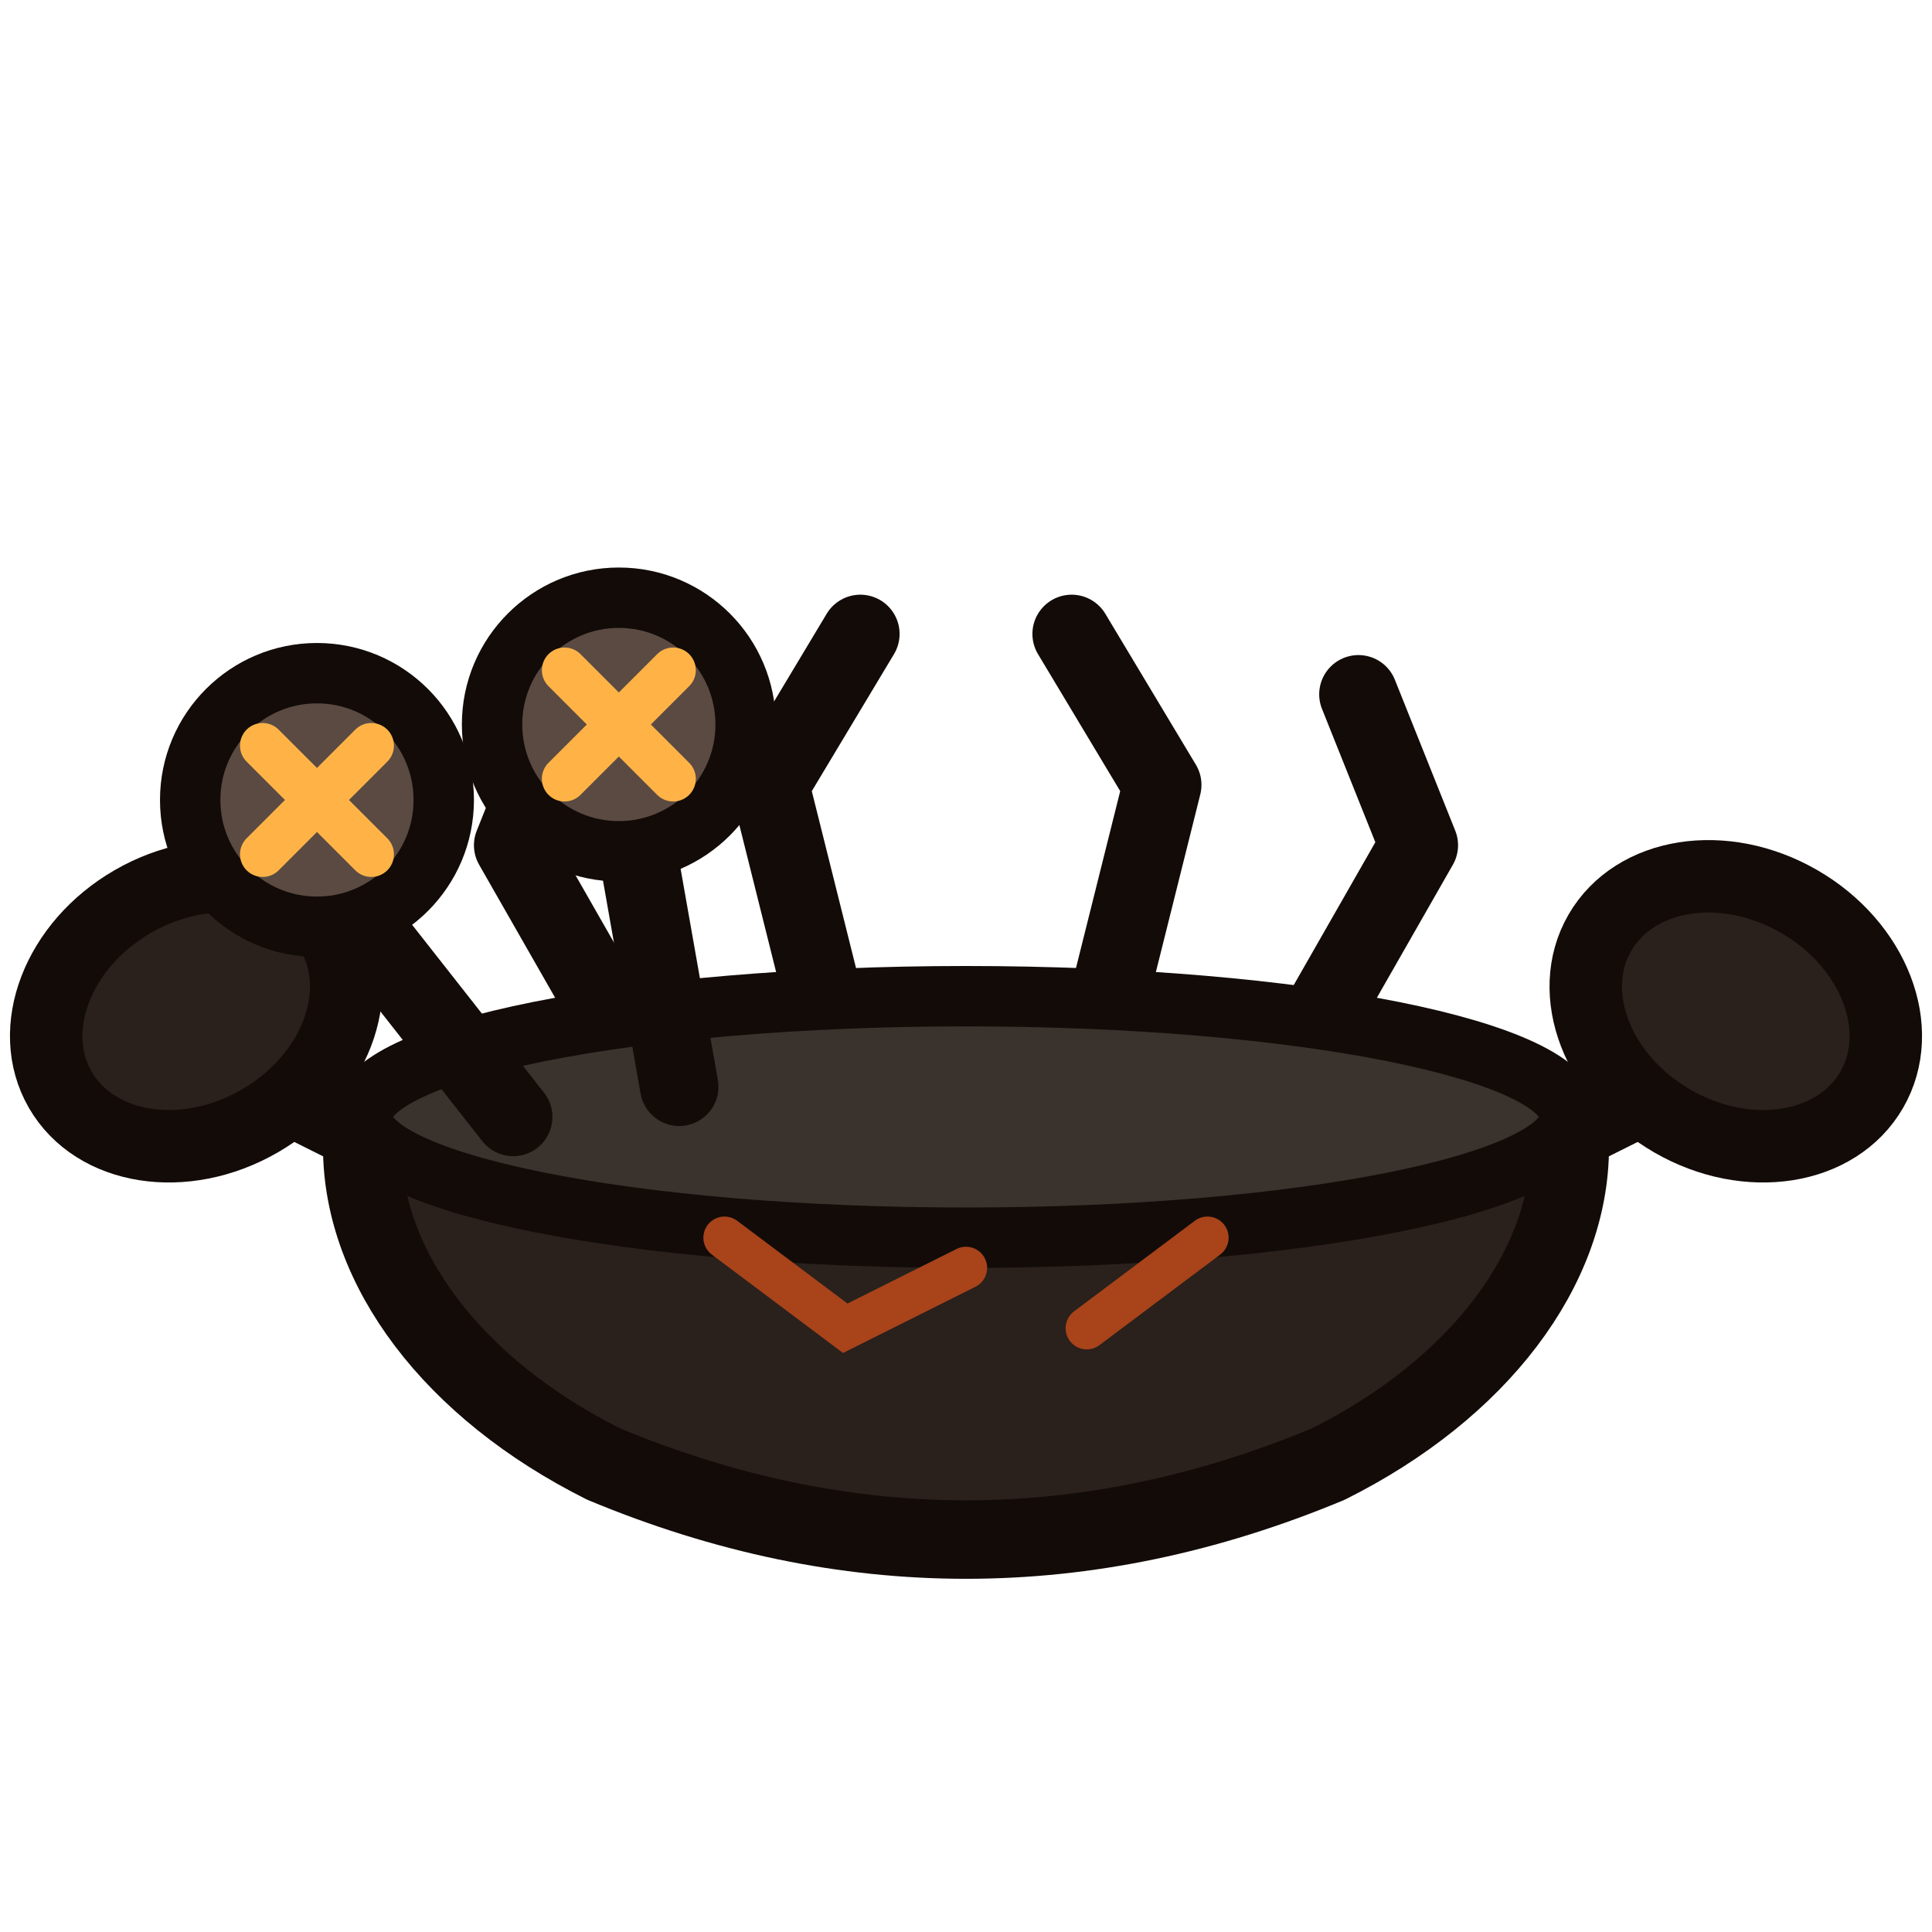
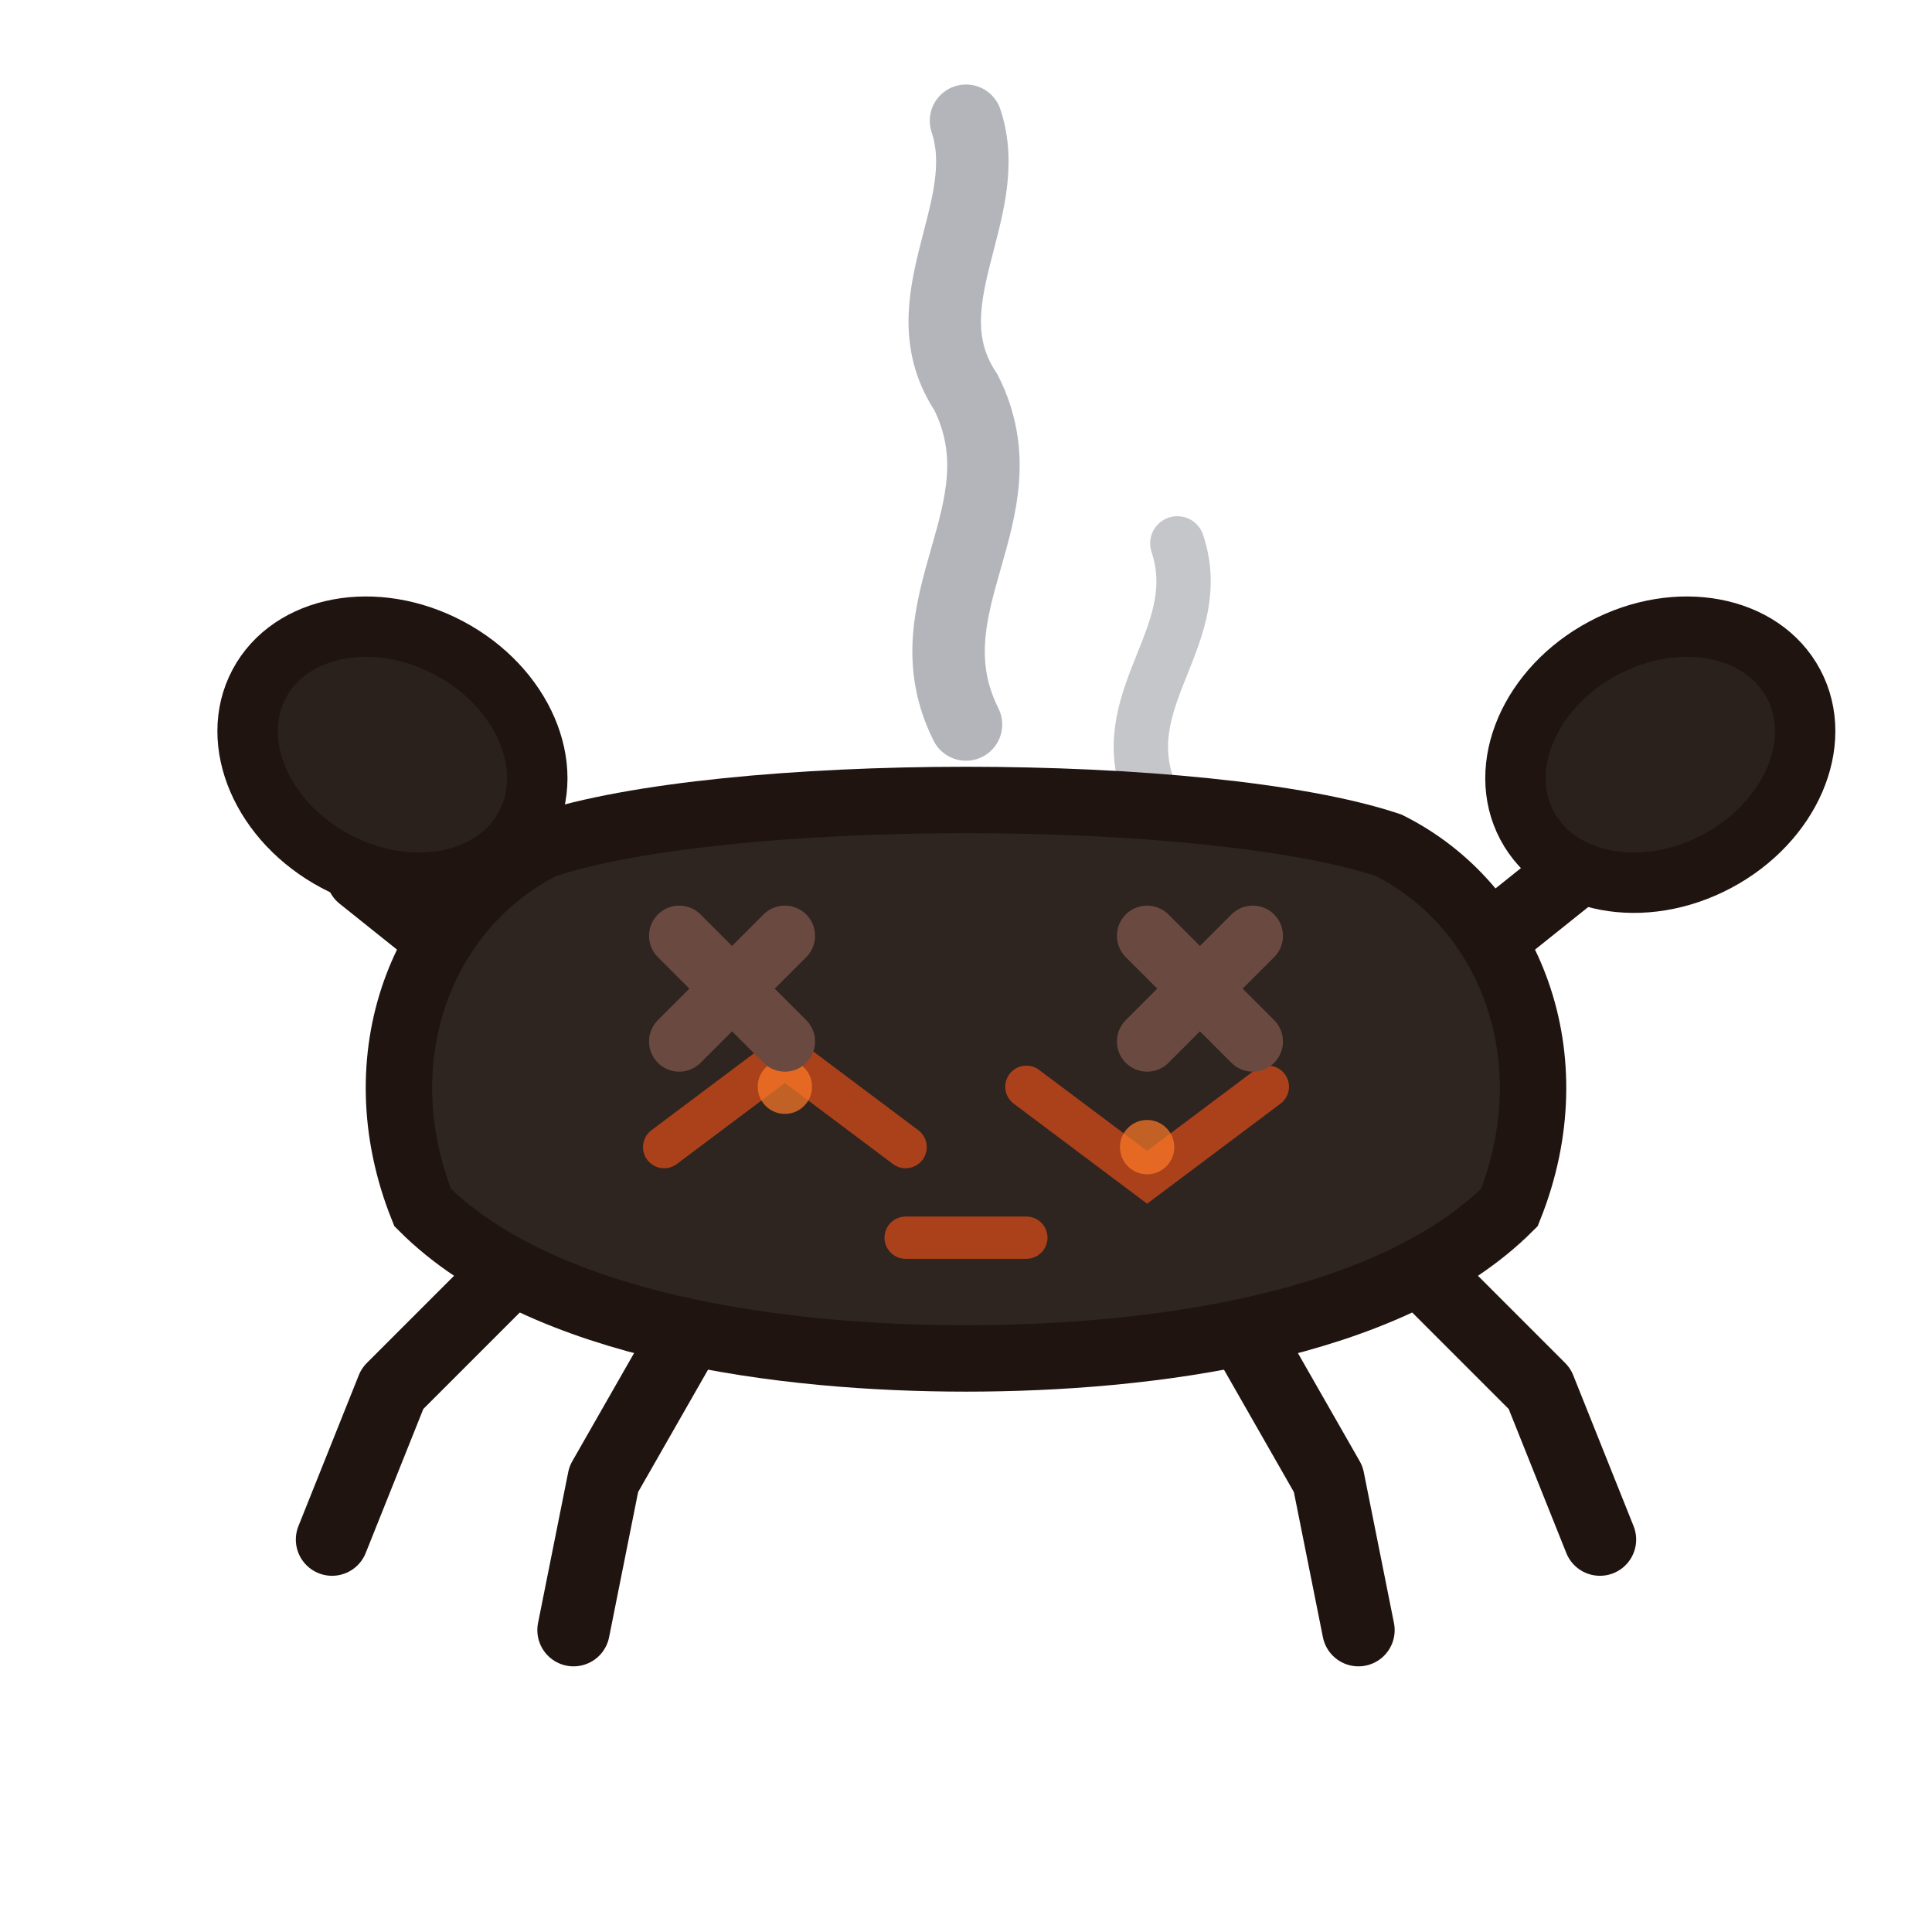
<svg xmlns="http://www.w3.org/2000/svg" viewBox="0 0 64 64">
-   <g fill="none" stroke="#120b08" stroke-width="2.6" stroke-linecap="round" stroke-linejoin="round">
-     <path d="M21 35 L17 28 L19 23" />
-     <path d="M27.5 34 L25.5 26 L28.5 21" />
-     <path d="M36.5 34 L38.5 26 L35.5 21" />
-     <path d="M43 35 L47 28 L45 23" />
-     <path d="M15 39 L9 36" />
-     <path d="M49 39 L55 36" />
+   <path d="M32 24 C30 20 34 17 32 13 C30 10 33 7 32 4" fill="none" stroke="#8a8e96" stroke-width="2.4" stroke-linecap="round" opacity="0.65" />
+   <path d="M38 26 C37 23 40 21 39 18" fill="none" stroke="#8a8e96" stroke-width="1.8" stroke-linecap="round" opacity="0.5" />
+   <g fill="none" stroke="#1f1410" stroke-width="2.4" stroke-linecap="round" stroke-linejoin="round">
+     <path d="M19 40 L13 46 L11 51" />
+     <path d="M24 42 L20 49 L19 54" />
+     <path d="M45 40 L51 46 L53 51" />
+     <path d="M40 42 L44 49 L45 54" />
+     <path d="M17 33 L12 29" />
+     <path d="M47 33 L52 29" />
  </g>
-   <ellipse cx="6.5" cy="33.5" rx="5.2" ry="4.2" fill="#2a201c" stroke="#120b08" stroke-width="2.4" transform="rotate(-30 6.5 33.5)" />
-   <ellipse cx="57.5" cy="33.5" rx="5.2" ry="4.2" fill="#2a201c" stroke="#120b08" stroke-width="2.4" transform="rotate(30 57.5 33.5)" />
-   <path d="M12 38 C12 42 15 46 20 48.5 Q26 51 32 51 Q38 51 44 48.5 C49 46 52 42 52 38 L52 37 L12 37 Z" fill="#2a201c" stroke="#120b08" stroke-width="2.6" stroke-linejoin="round" />
-   <ellipse cx="32" cy="37" rx="20" ry="4" fill="#3a322c" stroke="#120b08" stroke-width="2" />
-   <g fill="none" stroke="#a8431a" stroke-width="1.4" stroke-linecap="round">
-     <path d="M24 41 L28 44 L32 42 M40 41 L36 44" />
+   <ellipse cx="13" cy="25" rx="5" ry="4" fill="#2a201c" stroke="#1f1410" stroke-width="2" transform="rotate(28 13 25)" />
+   <ellipse cx="55" cy="25" rx="5" ry="4" fill="#2a201c" stroke="#1f1410" stroke-width="2" transform="rotate(-28 55 25)" />
+   <path d="M14 40 C12 35 14 30 18 28 C24 26 40 26 46 28 C50 30 52 35 50 40 C46 44 38 45 32 45 C26 45 18 44 14 40 Z" fill="#2e2420" stroke="#1f1410" stroke-width="2.2" />
+   <g fill="none" stroke="#c0461a" stroke-width="1.4" stroke-linecap="round" opacity="0.85">
+     <path d="M22 38 L26 35 L30 38" />
+     <path d="M34 36 L38 39 L42 36" />
+     <path d="M30 41 L34 41" />
  </g>
-   <g fill="none" stroke="#120b08" stroke-width="2.6" stroke-linecap="round">
-     <path d="M17 37 L11.5 30" />
-     <path d="M22.5 36 L21 27.5" />
+   <g fill="#ff7a26" opacity="0.7">
+     <circle cx="26" cy="36" r="0.9" />
+     <circle cx="38" cy="38" r="0.9" />
  </g>
-   <circle cx="10.5" cy="26.5" r="4.2" fill="#5a4a42" stroke="#120b08" stroke-width="2" />
-   <path d="M8.7 24.7 L12.3 28.3 M12.3 24.7 L8.7 28.3" stroke="#ffb347" stroke-width="1.5" stroke-linecap="round" />
-   <circle cx="20.5" cy="24" r="4.2" fill="#5a4a42" stroke="#120b08" stroke-width="2" />
-   <path d="M18.7 22.2 L22.3 25.8 M22.3 22.2 L18.7 25.8" stroke="#ffb347" stroke-width="1.5" stroke-linecap="round" />
+   <g fill="none" stroke="#6a4a40" stroke-width="2" stroke-linecap="round">
+     <path d="M22.5 31 L26 34.5 M26 31 L22.5 34.5" />
+     <path d="M38 31 L41.5 34.5 M41.5 31 L38 34.5" />
+   </g>
</svg>
